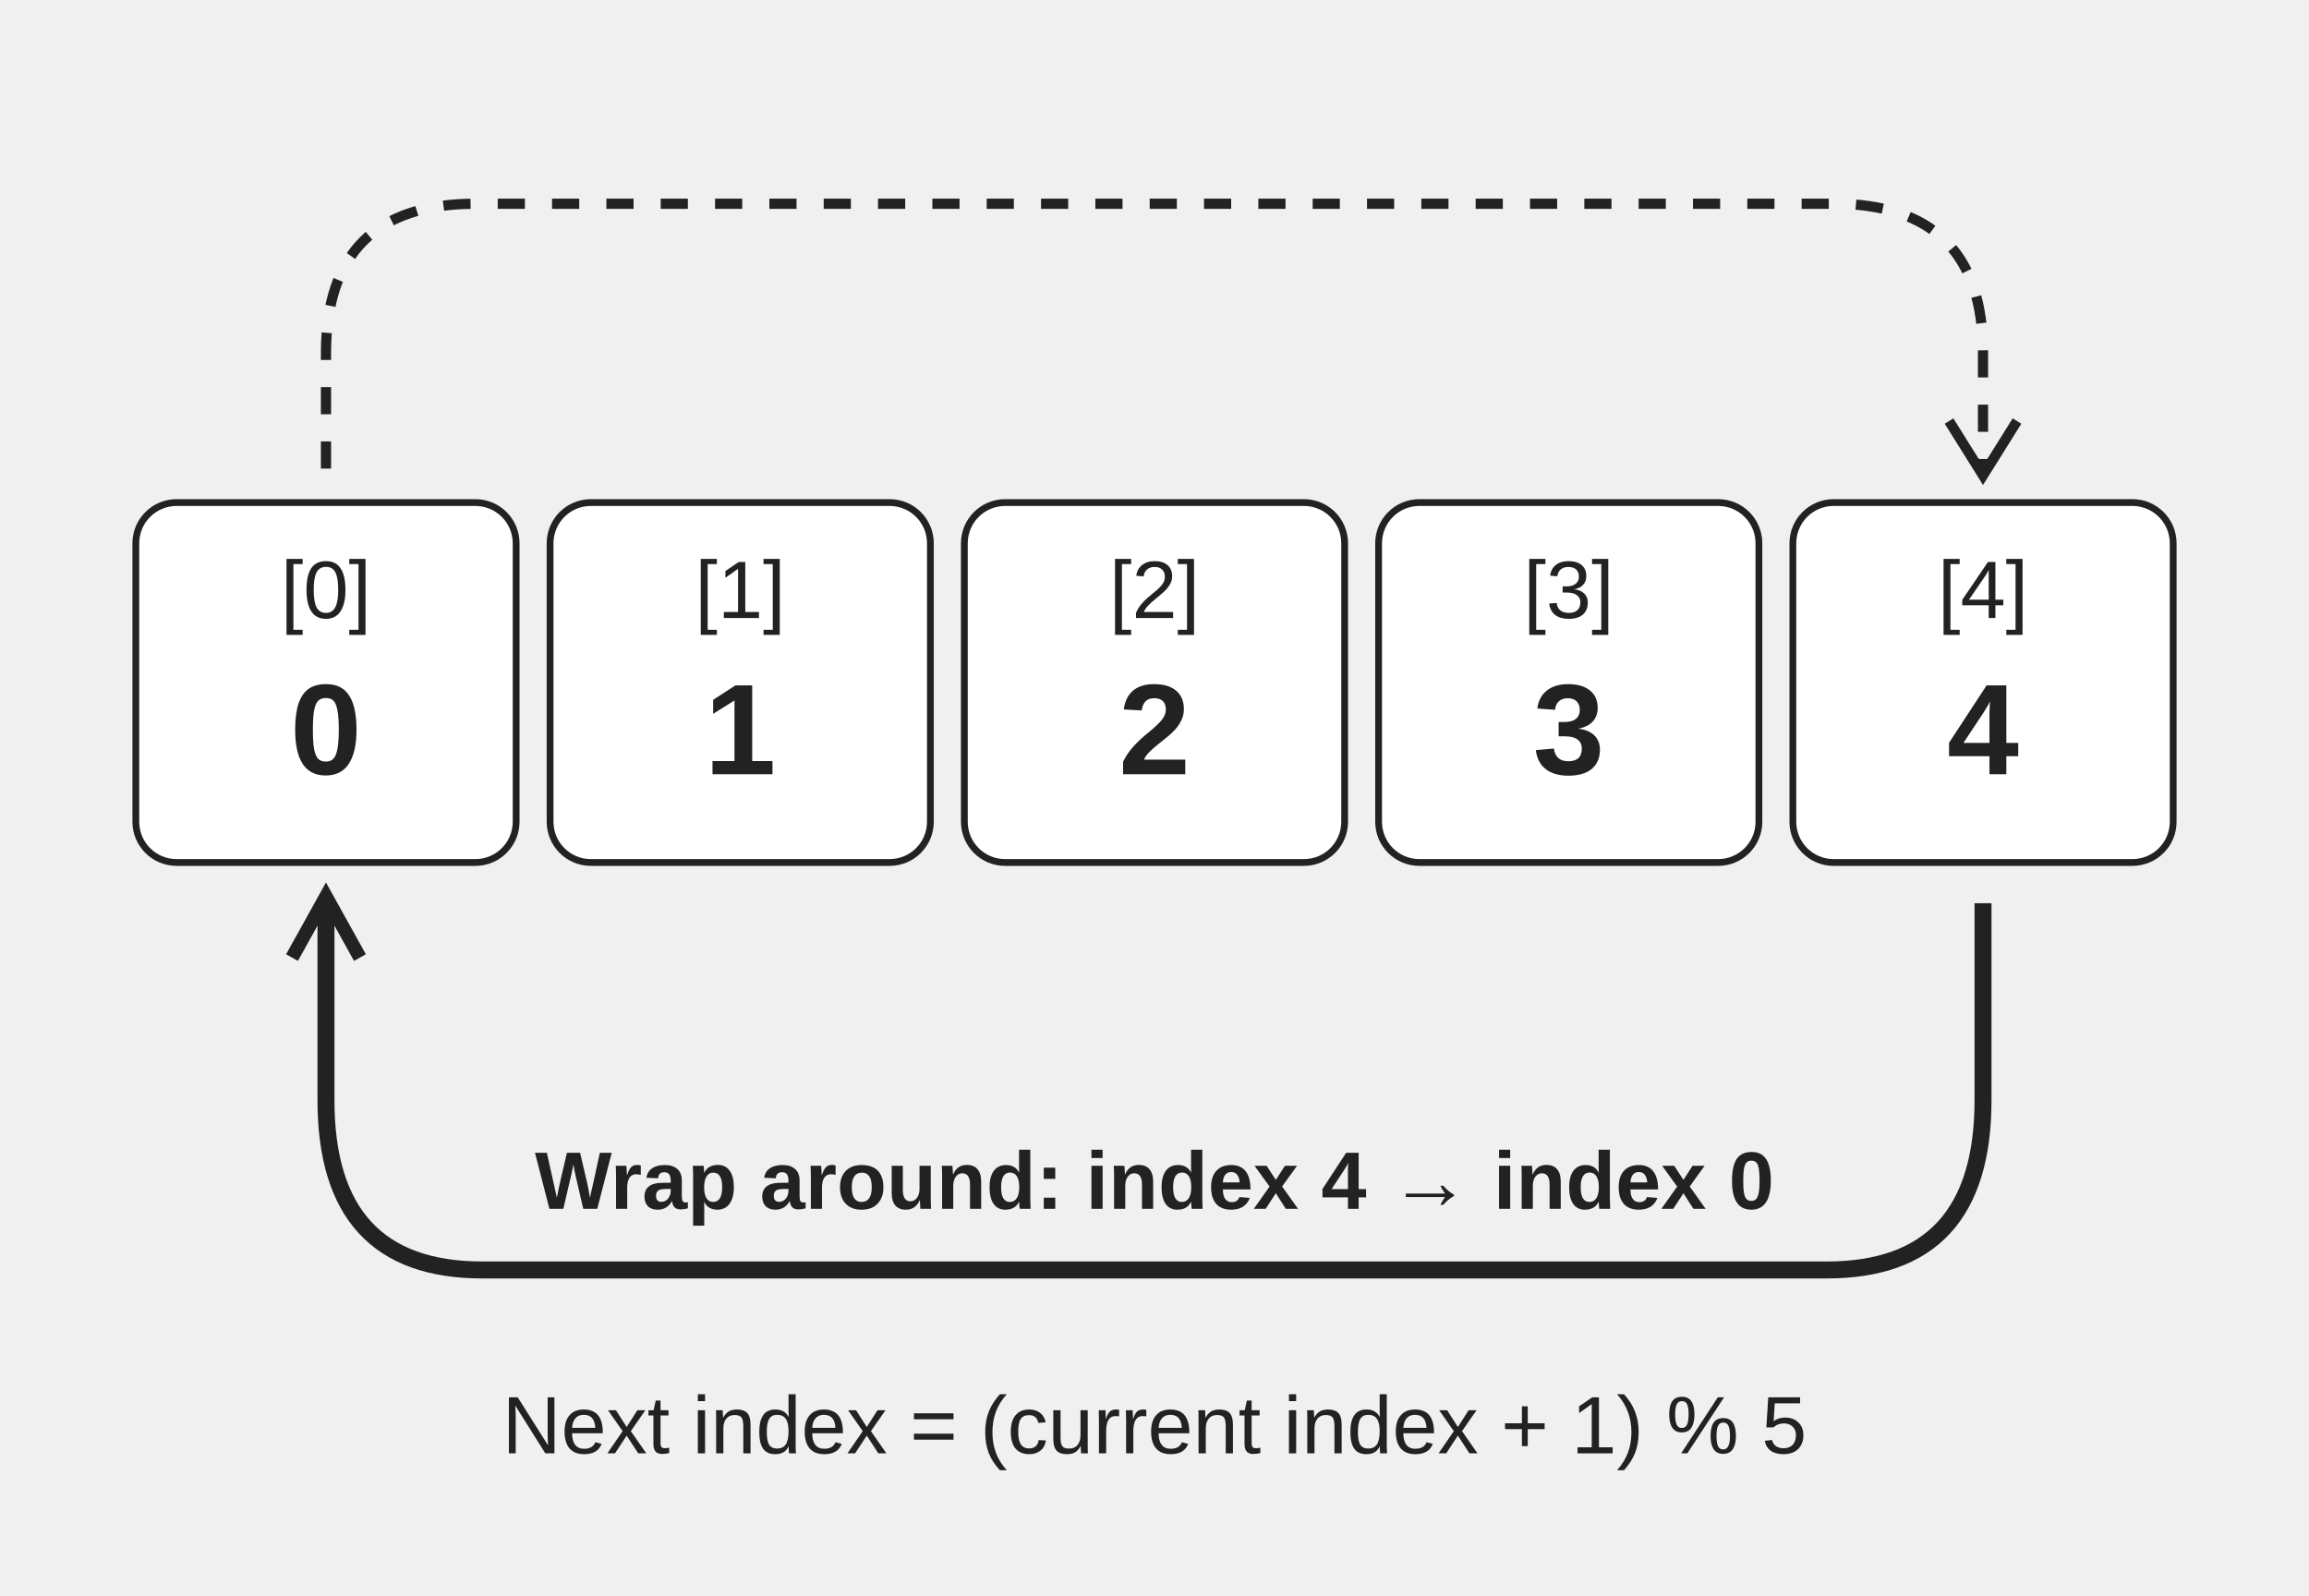
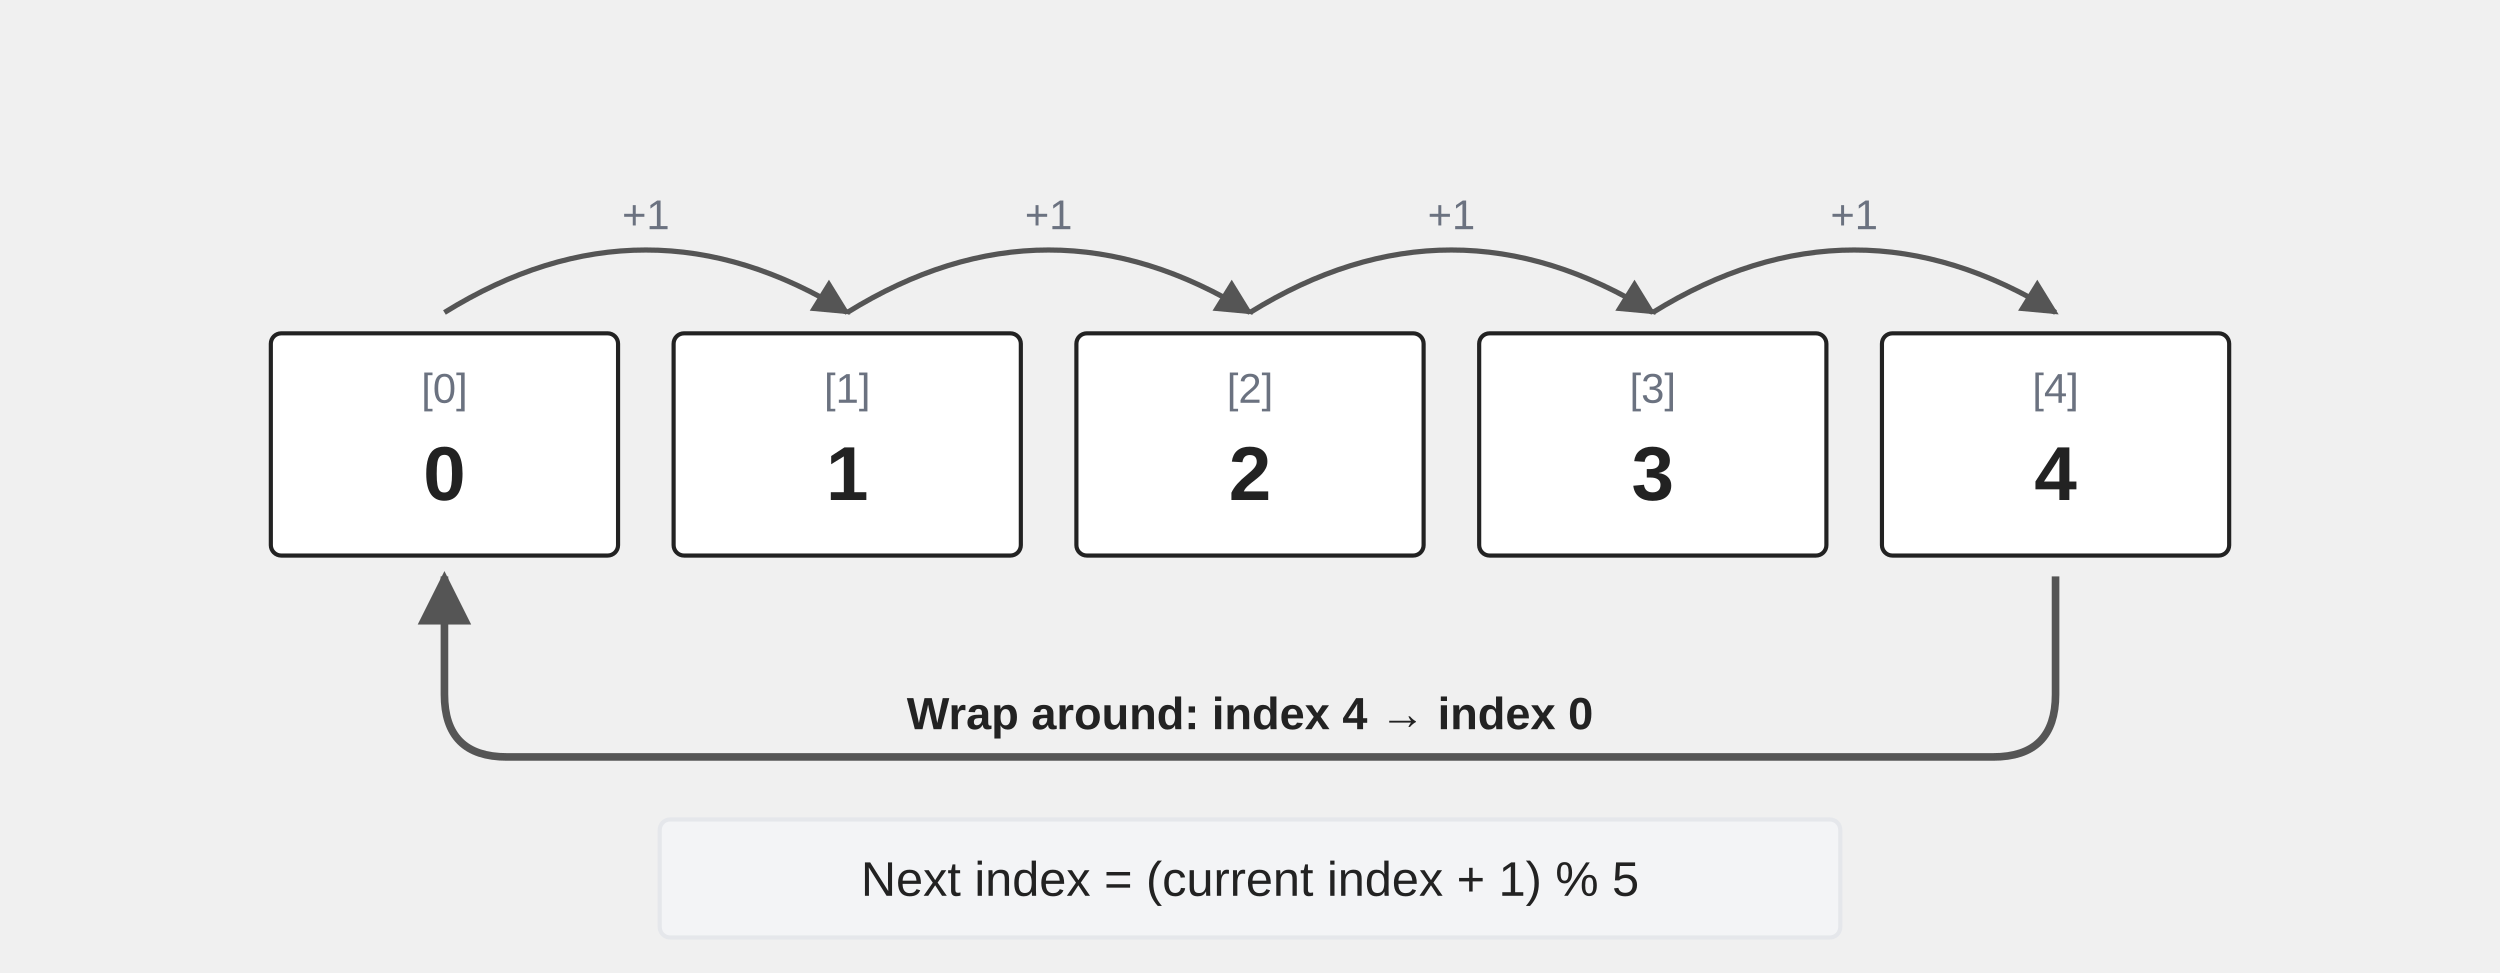
- <svg xmlns="http://www.w3.org/2000/svg" width="340" height="235" font-family="system-ui, -apple-system, 'Segoe UI', Arial, sans-serif" font-weight="400" fill="currentColor" viewBox="0 0 340 235">
-   <rect x="20" y="74" width="56" height="53" rx="6" fill="#FFFFFF" stroke="#222222" />
-   <text x="48" y="91" font-size="12" fill="#222222" text-anchor="middle">[0]</text>
-   <text x="48" y="114" font-size="19" font-weight="600" fill="#222222" text-anchor="middle">0</text>
-   <rect x="81" y="74" width="56" height="53" rx="6" fill="#FFFFFF" stroke="#222222" />
-   <text x="109" y="91" font-size="12" fill="#222222" text-anchor="middle">[1]</text>
-   <text x="109" y="114" font-size="19" font-weight="600" fill="#222222" text-anchor="middle">1</text>
-   <rect x="142" y="74" width="56" height="53" rx="6" fill="#FFFFFF" stroke="#222222" />
-   <text x="170" y="91" font-size="12" fill="#222222" text-anchor="middle">[2]</text>
-   <text x="170" y="114" font-size="19" font-weight="600" fill="#222222" text-anchor="middle">2</text>
-   <rect x="203" y="74" width="56" height="53" rx="6" fill="#FFFFFF" stroke="#222222" />
-   <text x="231" y="91" font-size="12" fill="#222222" text-anchor="middle">[3]</text>
-   <text x="231" y="114" font-size="19" font-weight="600" fill="#222222" text-anchor="middle">3</text>
-   <rect x="264" y="74" width="56" height="53" rx="6" fill="#FFFFFF" stroke="#222222" />
-   <text x="292" y="91" font-size="12" fill="#222222" text-anchor="middle">[4]</text>
-   <text x="292" y="114" font-size="19" font-weight="600" fill="#222222" text-anchor="middle">4</text>
-   <path d="M48 69 V52 Q48 30 70 30 H270 Q292 30 292 52 V69" stroke="#222222" stroke-width="1.5" stroke-dasharray="4 4" fill="none" />
-   <path d="M287 62 L292 70 L297 62" stroke="#222222" stroke-width="1.5" fill="none" />
-   <path d="M292 133 V162 Q292 187 269 187 H71 Q48 187 48 162 V133" stroke="#222222" stroke-width="2.5" fill="none" />
-   <path d="M43 141 L48 132 L53 141" stroke="#222222" fill="none" stroke-width="2" />
-   <text x="170" y="178" font-size="12" font-weight="600" text-anchor="middle" fill="#222222">Wrap around: index 4 → index 0</text>
-   <text x="170" y="214" font-size="12" text-anchor="middle" fill="#222222">Next index = (current index + 1) % 5</text>
+ <svg xmlns="http://www.w3.org/2000/svg" width="720" height="280" viewBox="0 0 720 280" role="img" aria-label="Array of capacity 5 with indexes 0 to 4; each step moves +1 to the next index, and index 4 wraps around to index 0; next index = (current index + 1) % 5">
+   <defs>
+     <marker id="qc-a" viewBox="0 0 10 10" refX="9" refY="5" markerWidth="7" markerHeight="7" orient="auto-start-reverse">
+       <path d="M0 0 L10 5 L0 10 Z" fill="#555555" />
+     </marker>
+   </defs>
+   <g font-family="system-ui, -apple-system, 'Segoe UI', Arial, sans-serif" fill="#222222">
+     <rect x="78" y="96" width="100" height="64" rx="3" fill="#FFFFFF" stroke="#222222" stroke-width="1.2" />
+     <text x="128" y="116" font-size="12" text-anchor="middle" fill="#6B7280">[0]</text>
+     <text x="128" y="144" font-size="22" text-anchor="middle" font-weight="600">0</text>
+     <rect x="194" y="96" width="100" height="64" rx="3" fill="#FFFFFF" stroke="#222222" stroke-width="1.2" />
+     <text x="244" y="116" font-size="12" text-anchor="middle" fill="#6B7280">[1]</text>
+     <text x="244" y="144" font-size="22" text-anchor="middle" font-weight="600">1</text>
+     <rect x="310" y="96" width="100" height="64" rx="3" fill="#FFFFFF" stroke="#222222" stroke-width="1.2" />
+     <text x="360" y="116" font-size="12" text-anchor="middle" fill="#6B7280">[2]</text>
+     <text x="360" y="144" font-size="22" text-anchor="middle" font-weight="600">2</text>
+     <rect x="426" y="96" width="100" height="64" rx="3" fill="#FFFFFF" stroke="#222222" stroke-width="1.2" />
+     <text x="476" y="116" font-size="12" text-anchor="middle" fill="#6B7280">[3]</text>
+     <text x="476" y="144" font-size="22" text-anchor="middle" font-weight="600">3</text>
+     <rect x="542" y="96" width="100" height="64" rx="3" fill="#FFFFFF" stroke="#222222" stroke-width="1.2" />
+     <text x="592" y="116" font-size="12" text-anchor="middle" fill="#6B7280">[4]</text>
+     <text x="592" y="144" font-size="22" text-anchor="middle" font-weight="600">4</text>
+     <path d="M128 90 Q186 54 244 90" fill="none" stroke="#555555" stroke-width="1.5" marker-end="url(#qc-a)" />
+     <text x="186" y="66" font-size="12" text-anchor="middle" fill="#6B7280">+1</text>
+     <path d="M244 90 Q302 54 360 90" fill="none" stroke="#555555" stroke-width="1.5" marker-end="url(#qc-a)" />
+     <text x="302" y="66" font-size="12" text-anchor="middle" fill="#6B7280">+1</text>
+     <path d="M360 90 Q418 54 476 90" fill="none" stroke="#555555" stroke-width="1.5" marker-end="url(#qc-a)" />
+     <text x="418" y="66" font-size="12" text-anchor="middle" fill="#6B7280">+1</text>
+     <path d="M476 90 Q534 54 592 90" fill="none" stroke="#555555" stroke-width="1.5" marker-end="url(#qc-a)" />
+     <text x="534" y="66" font-size="12" text-anchor="middle" fill="#6B7280">+1</text>
+     <path d="M592 166 V200 Q592 218 574 218 H146 Q128 218 128 200 V166" fill="none" stroke="#555555" stroke-width="2.2" marker-end="url(#qc-a)" />
+     <text x="360" y="210" font-size="13" text-anchor="middle" font-weight="600">Wrap around: index 4 → index 0</text>
+     <rect x="190" y="236" width="340" height="34" rx="3" fill="#F3F4F6" stroke="#E5E7EB" stroke-width="1.2" />
+     <text x="360" y="258" font-size="14" text-anchor="middle">Next index = (current index + 1) % 5</text>
+   </g>
</svg>
